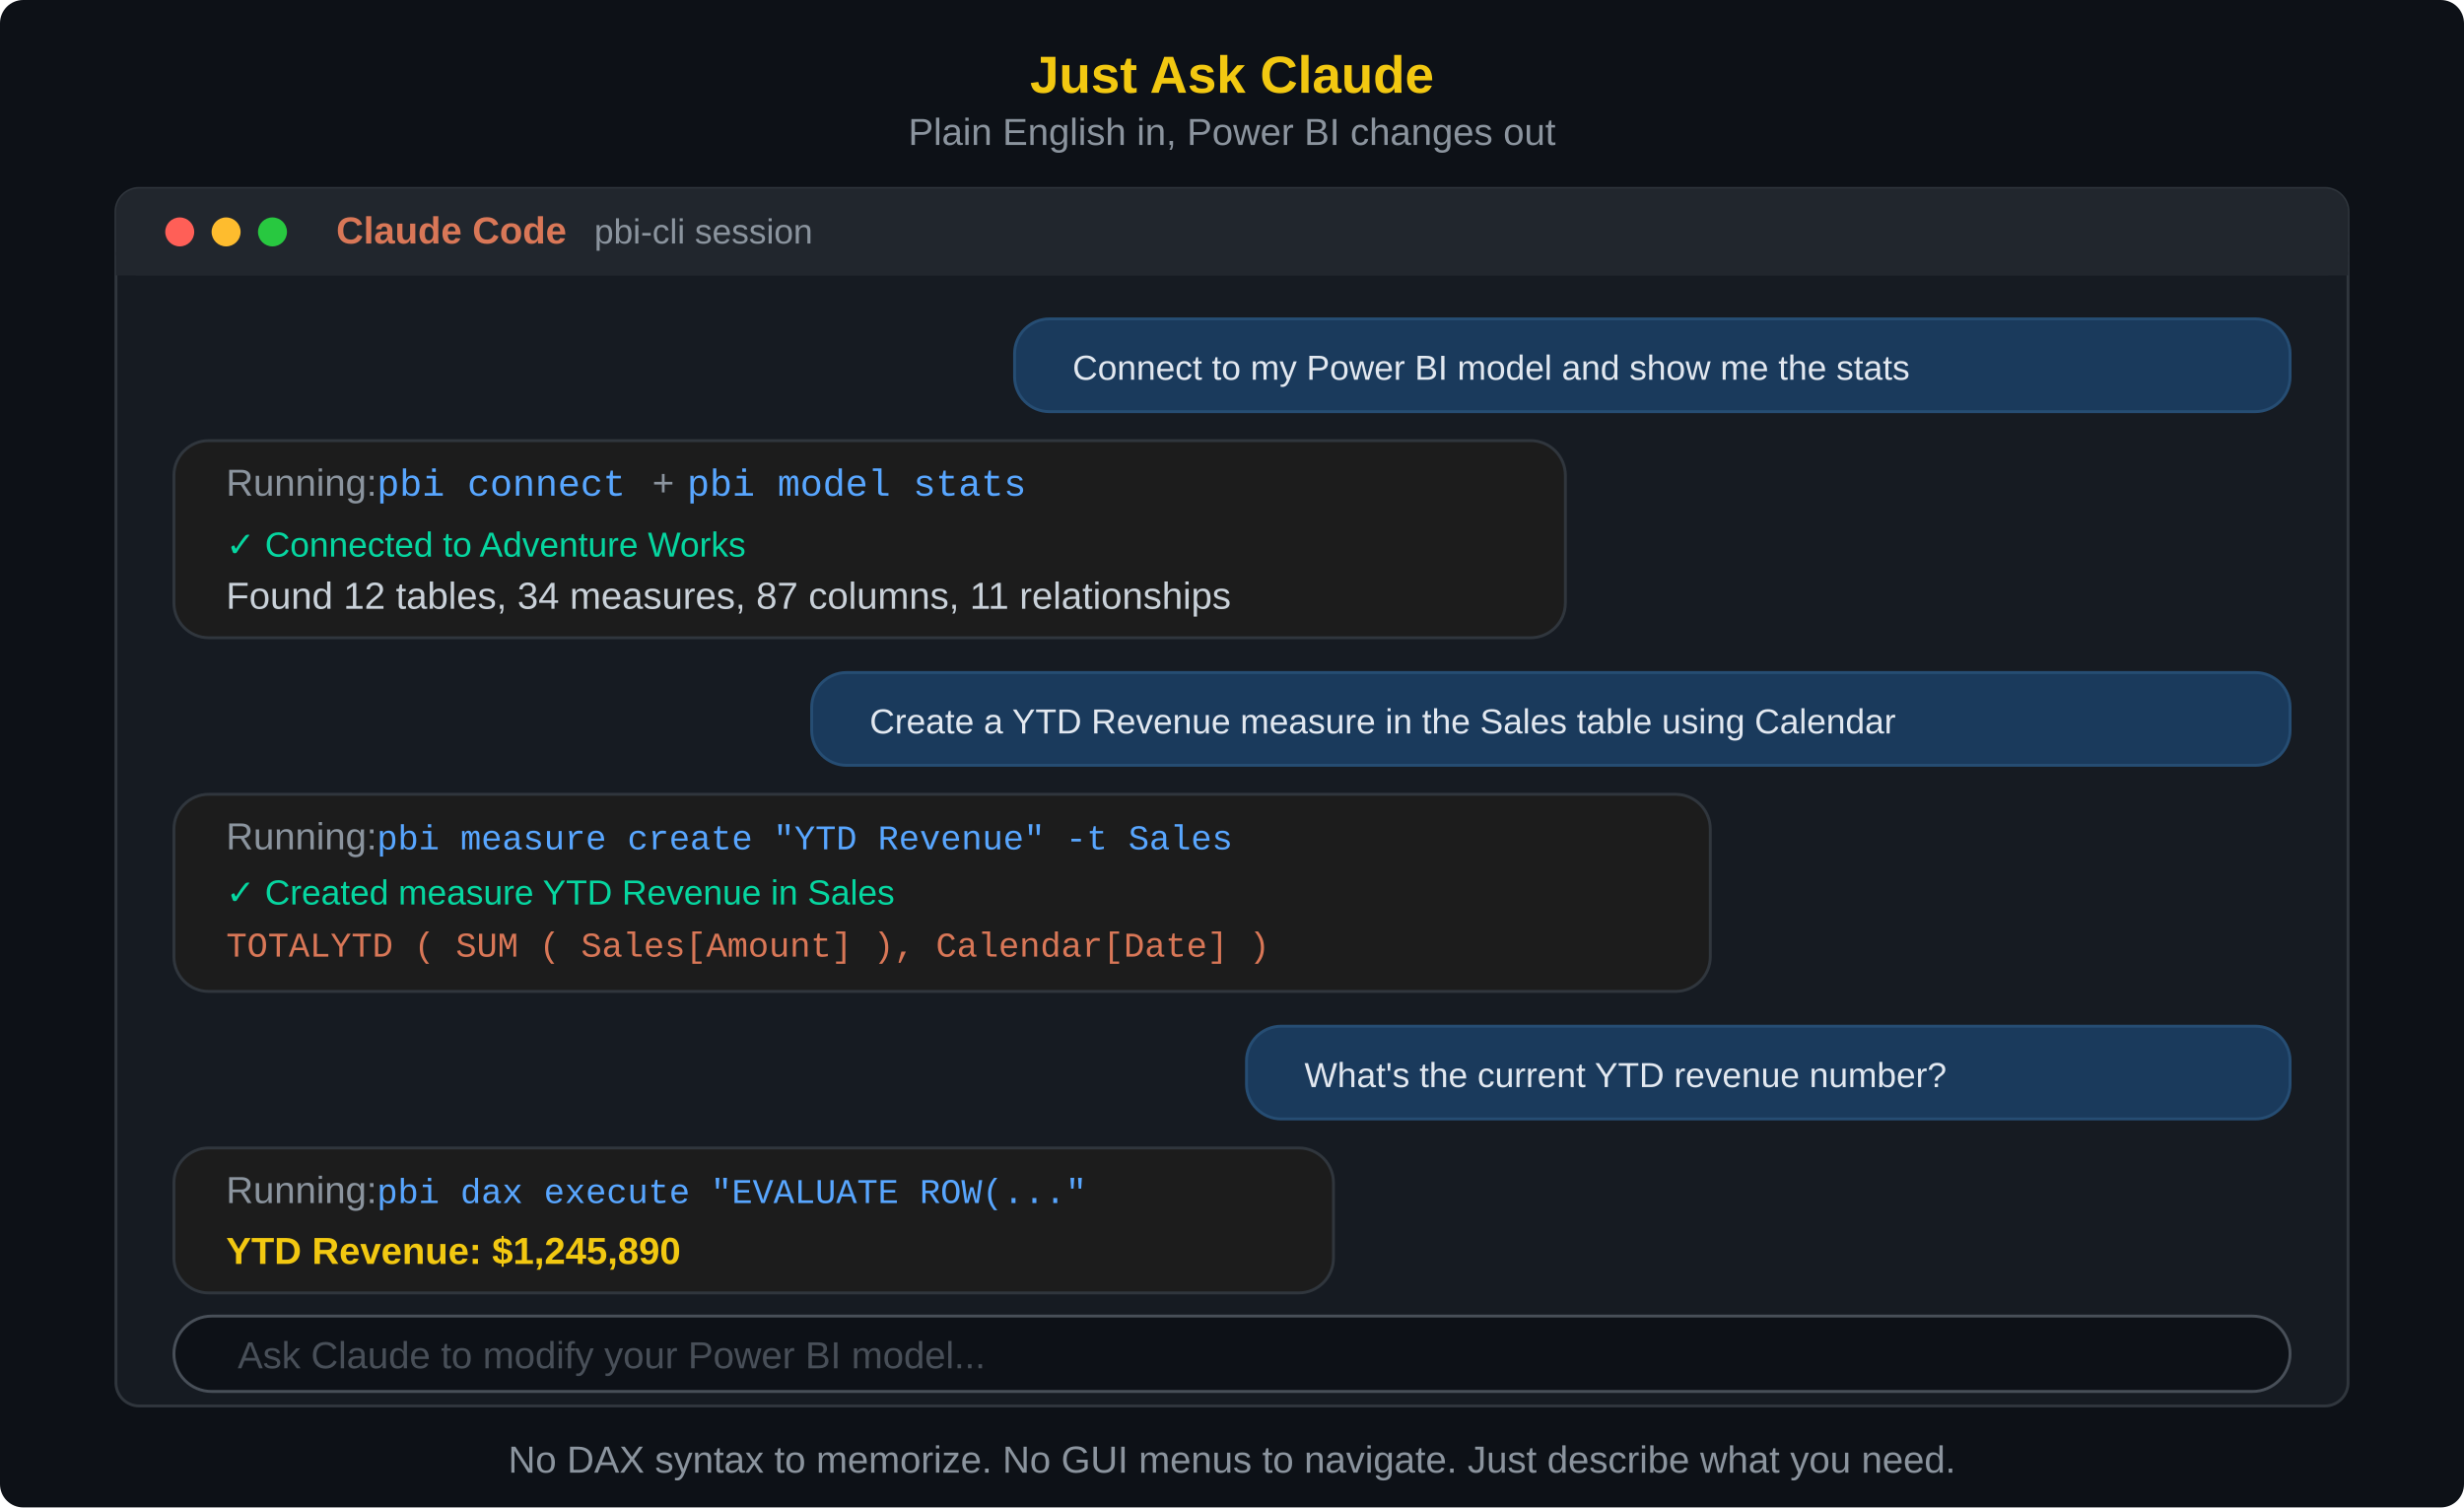
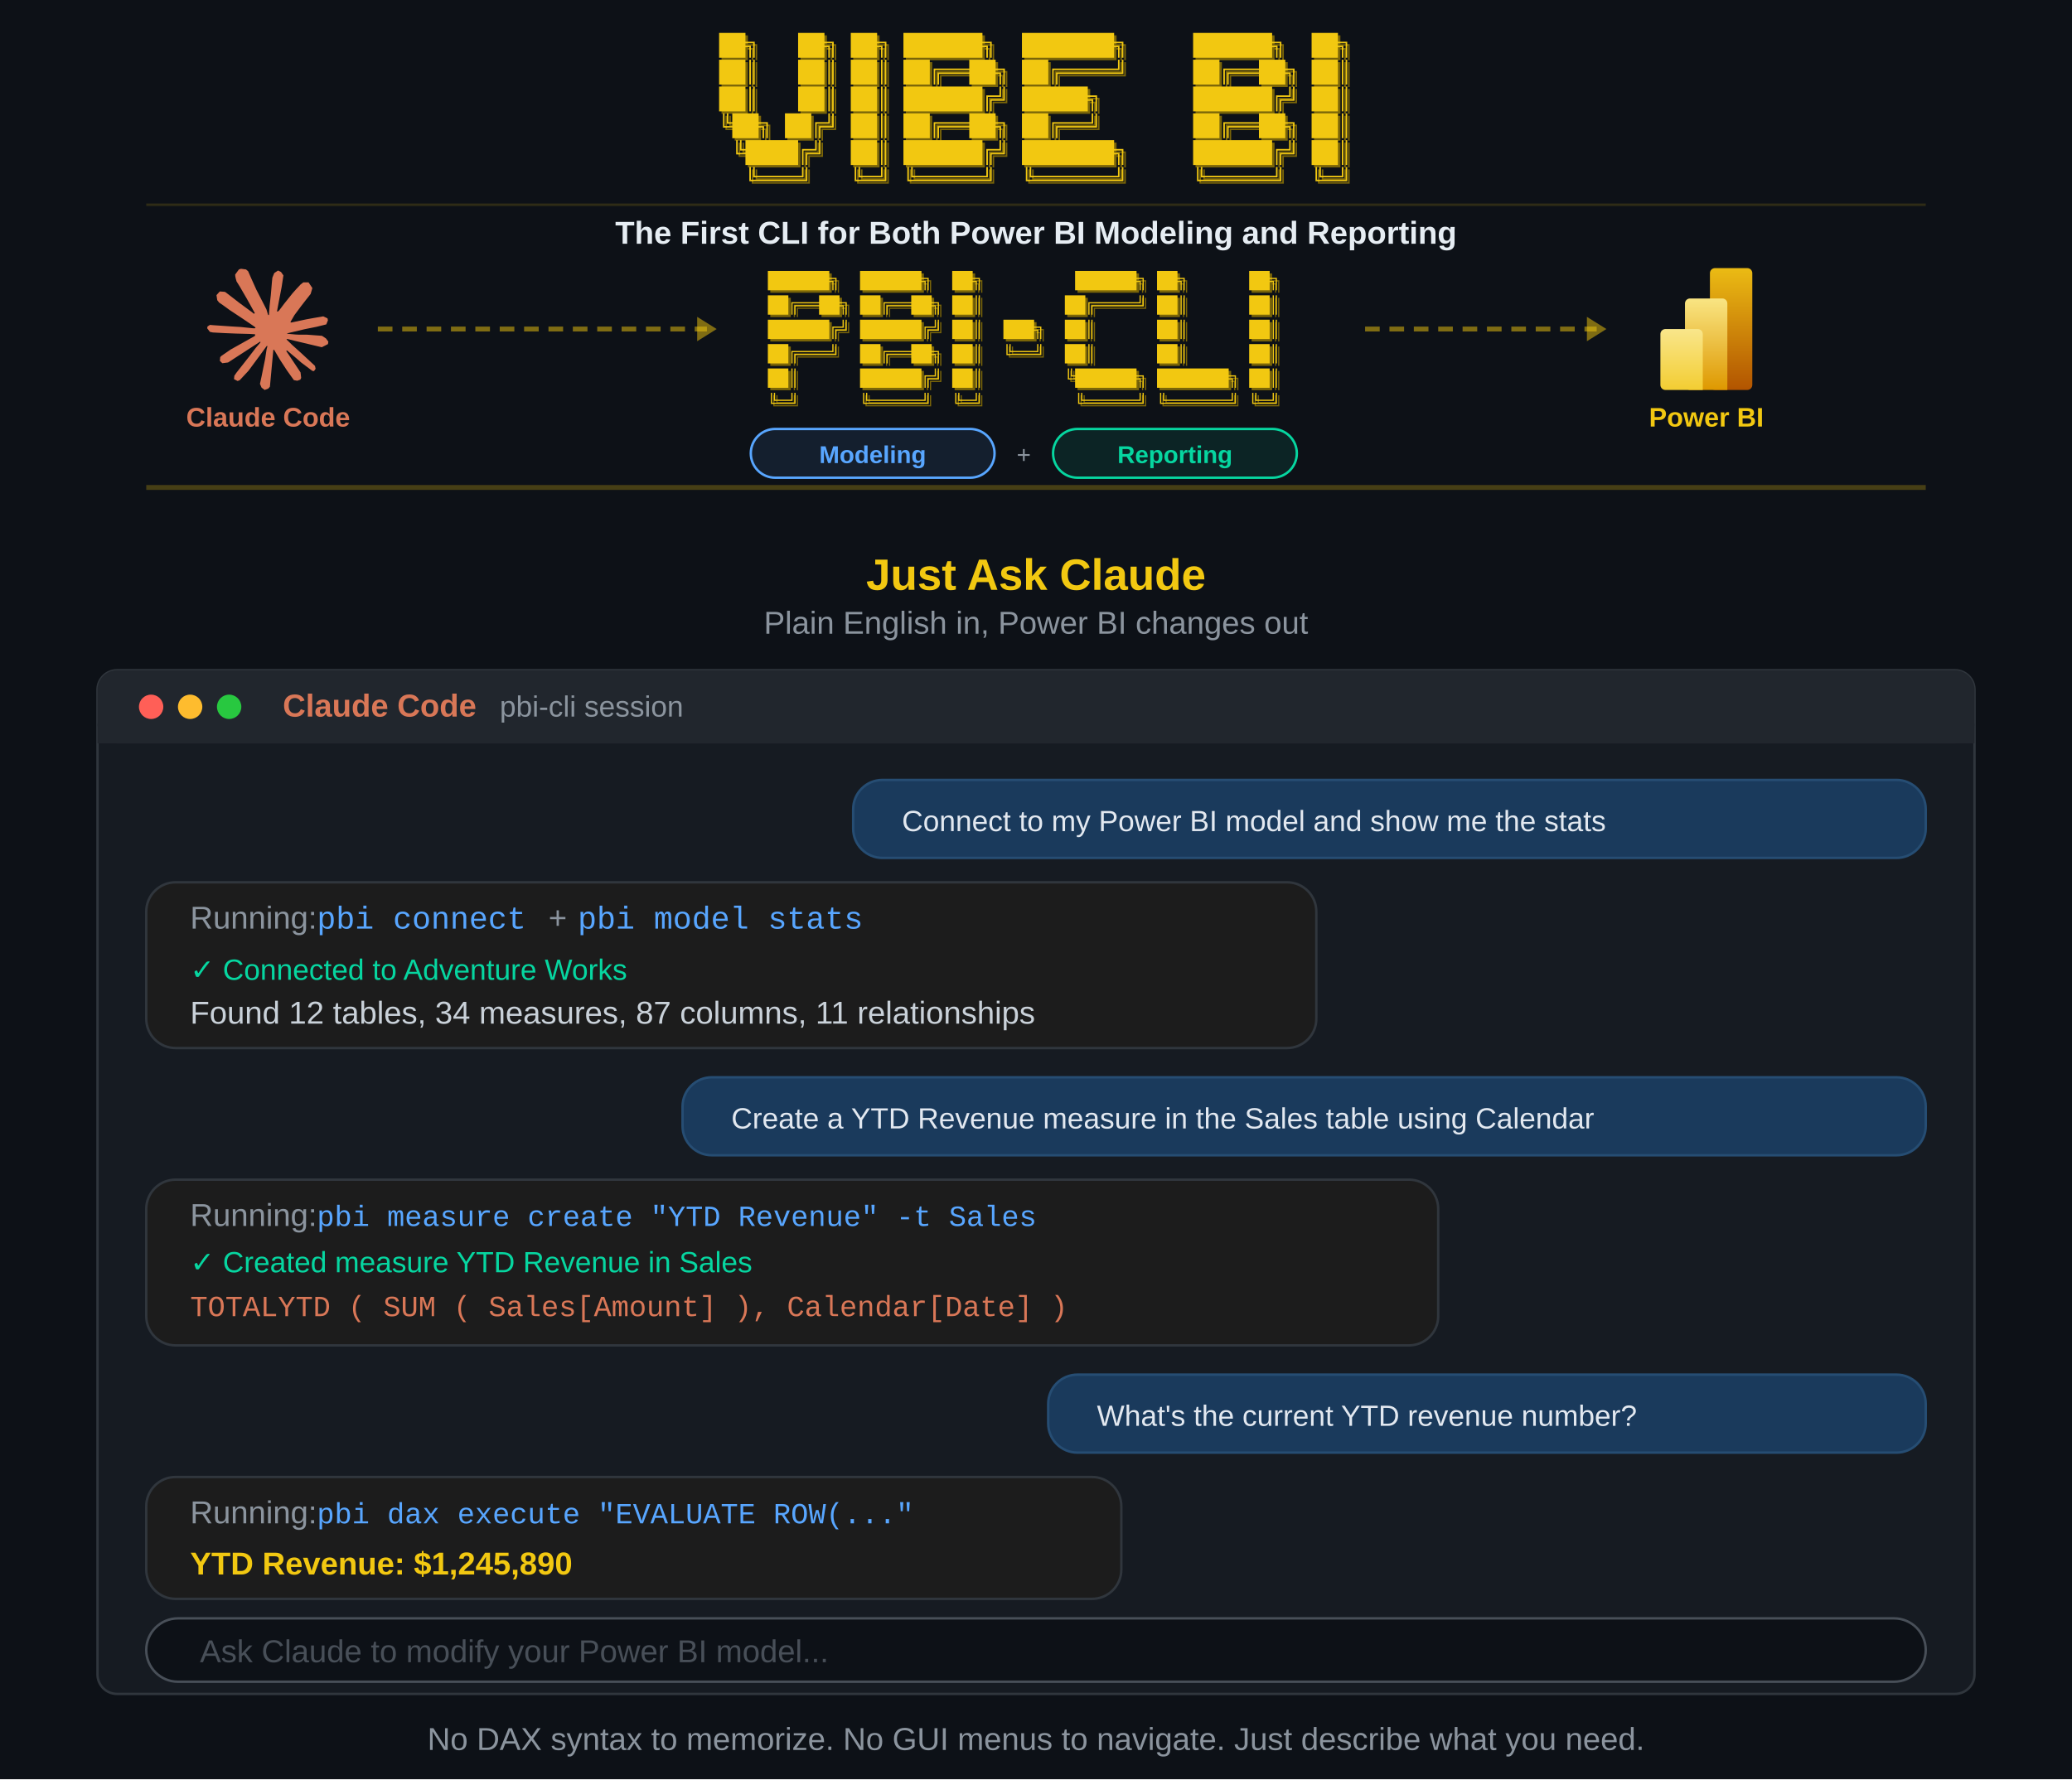
- <svg xmlns="http://www.w3.org/2000/svg" width="850" height="520" viewBox="0 0 850 520">
-   <rect width="100%" height="100%" fill="#0d1117" rx="8" />
-   <text x="425" y="32" font-family="'Segoe UI', Arial, sans-serif" font-size="18" fill="#F2C811" text-anchor="middle" font-weight="bold">Just Ask Claude</text>
-   <text x="425" y="50" font-family="'Segoe UI', Arial, sans-serif" font-size="13" fill="#8b949e" text-anchor="middle">Plain English in, Power BI changes out</text>
-   <rect x="40" y="65" width="770" height="420" rx="8" fill="#161b22" stroke="#30363d" stroke-width="1" />
-   <rect x="40" y="65" width="770" height="30" rx="8" fill="#21262d" />
-   <rect x="40" y="87" width="770" height="8" fill="#21262d" />
-   <circle cx="62" cy="80" r="5" fill="#ff5f57" />
-   <circle cx="78" cy="80" r="5" fill="#febc2e" />
-   <circle cx="94" cy="80" r="5" fill="#28c840" />
-   <text x="116" y="84" font-family="'Segoe UI', Arial, sans-serif" font-size="13" fill="#d97757" font-weight="bold">Claude Code</text>
-   <text x="205" y="84" font-family="'Segoe UI', Arial, sans-serif" font-size="12" fill="#8b949e">pbi-cli session</text>
-   <rect x="350" y="110" width="440" height="32" rx="12" fill="#1a3a5c" stroke="#264d73" stroke-width="1" />
-   <text x="370" y="131" font-family="'Segoe UI', Arial, sans-serif" font-size="12" fill="#e2e8f0">Connect to my Power BI model and show me the stats</text>
-   <rect x="60" y="152" width="480" height="68" rx="12" fill="#1c1c1c" stroke="#30363d" stroke-width="1" />
-   <text x="78" y="171" font-family="'Segoe UI', Arial, sans-serif" font-size="13" fill="#8b949e">Running:</text>
-   <text x="130" y="171" font-family="'Courier New', Courier, monospace" font-size="13" fill="#58a6ff">pbi connect</text>
-   <text x="225" y="171" font-family="'Segoe UI', Arial, sans-serif" font-size="13" fill="#8b949e">+</text>
-   <text x="237" y="171" font-family="'Courier New', Courier, monospace" font-size="13" fill="#58a6ff">pbi model stats</text>
-   <text x="78" y="192" font-family="'Segoe UI', Arial, sans-serif" font-size="12" fill="#06d6a0">✓ Connected to Adventure Works</text>
-   <text x="78" y="210" font-family="'Segoe UI', Arial, sans-serif" font-size="13" fill="#c9d1d9">Found 12 tables, 34 measures, 87 columns, 11 relationships</text>
-   <rect x="280" y="232" width="510" height="32" rx="12" fill="#1a3a5c" stroke="#264d73" stroke-width="1" />
-   <text x="300" y="253" font-family="'Segoe UI', Arial, sans-serif" font-size="12" fill="#e2e8f0">Create a YTD Revenue measure in the Sales table using Calendar</text>
-   <rect x="60" y="274" width="530" height="68" rx="12" fill="#1c1c1c" stroke="#30363d" stroke-width="1" />
-   <text x="78" y="293" font-family="'Segoe UI', Arial, sans-serif" font-size="13" fill="#8b949e">Running:</text>
-   <text x="130" y="293" font-family="'Courier New', Courier, monospace" font-size="12" fill="#58a6ff">pbi measure create "YTD Revenue" -t Sales</text>
-   <text x="78" y="312" font-family="'Segoe UI', Arial, sans-serif" font-size="12" fill="#06d6a0">✓ Created measure YTD Revenue in Sales</text>
-   <text x="78" y="330" font-family="'Courier New', Courier, monospace" font-size="12" fill="#d97757">TOTALYTD ( SUM ( Sales[Amount] ), Calendar[Date] )</text>
-   <rect x="430" y="354" width="360" height="32" rx="12" fill="#1a3a5c" stroke="#264d73" stroke-width="1" />
-   <text x="450" y="375" font-family="'Segoe UI', Arial, sans-serif" font-size="12" fill="#e2e8f0">What's the current YTD revenue number?</text>
-   <rect x="60" y="396" width="400" height="50" rx="12" fill="#1c1c1c" stroke="#30363d" stroke-width="1" />
-   <text x="78" y="415" font-family="'Segoe UI', Arial, sans-serif" font-size="13" fill="#8b949e">Running:</text>
-   <text x="130" y="415" font-family="'Courier New', Courier, monospace" font-size="12" fill="#58a6ff">pbi dax execute "EVALUATE ROW(..."</text>
-   <text x="78" y="436" font-family="'Segoe UI', Arial, sans-serif" font-size="13" fill="#F2C811" font-weight="bold">YTD Revenue: $1,245,890</text>
-   <rect x="60" y="454" width="730" height="26" rx="13" fill="#0d1117" stroke="#484f58" stroke-width="1" />
-   <text x="82" y="472" font-family="'Segoe UI', Arial, sans-serif" font-size="13" fill="#484f58">Ask Claude to modify your Power BI model...</text>
-   <text x="425" y="508" font-family="'Segoe UI', Arial, sans-serif" font-size="13" fill="#8b949e" text-anchor="middle">No DAX syntax to memorize. No GUI menus to navigate. Just describe what you need.</text>
+ <svg xmlns="http://www.w3.org/2000/svg" width="850" height="730" viewBox="0 0 850 730">
+   <defs>
+     <linearGradient id="hdr-bar1" x1="50%" y1="0%" x2="50%" y2="100%">
+       <stop offset="0%" stop-color="#EBBB14" />
+       <stop offset="100%" stop-color="#B25400" />
+     </linearGradient>
+     <linearGradient id="hdr-bar2" x1="50%" y1="0%" x2="50%" y2="100%">
+       <stop offset="0%" stop-color="#F9E583" />
+       <stop offset="100%" stop-color="#DE9800" />
+     </linearGradient>
+     <linearGradient id="hdr-bar3" x1="50%" y1="0%" x2="50%" y2="100%">
+       <stop offset="0%" stop-color="#F9E68B" />
+       <stop offset="100%" stop-color="#F3CD32" />
+     </linearGradient>
+     <linearGradient id="pbi-lg1" x1="50%" y1="0%" x2="50%" y2="100%">
+       <stop offset="0%" stop-color="#EBBB14" />
+       <stop offset="100%" stop-color="#B25400" />
+     </linearGradient>
+     <linearGradient id="pbi-lg2" x1="50%" y1="0%" x2="50%" y2="100%">
+       <stop offset="0%" stop-color="#F9E583" />
+       <stop offset="100%" stop-color="#DE9800" />
+     </linearGradient>
+     <linearGradient id="pbi-lg5" x1="50%" y1="0%" x2="50%" y2="100%">
+       <stop offset="0%" stop-color="#F9E68B" />
+       <stop offset="100%" stop-color="#F3CD32" />
+     </linearGradient>
+   </defs>
+   <rect width="100%" height="100%" fill="#0d1117" />
+   <text font-family="'Courier New', Courier, monospace" font-size="9" fill="#7A6508" xml:space="preserve">
+     <tspan x="296" y="22">██╗   ██╗ ██╗ ██████╗  ███████╗     ██████╗  ██╗</tspan>
+     <tspan x="296" y="33">██║   ██║ ██║ ██╔══██╗ ██╔════╝     ██╔══██╗ ██║</tspan>
+     <tspan x="296" y="44">██║   ██║ ██║ ██████╔╝ █████╗       ██████╔╝ ██║</tspan>
+     <tspan x="296" y="55">╚██╗ ██╔╝ ██║ ██╔══██╗ ██╔══╝       ██╔══██╗ ██║</tspan>
+     <tspan x="296" y="66"> ╚████╔╝  ██║ ██████╔╝ ███████╗     ██████╔╝ ██║</tspan>
+     <tspan x="296" y="77">  ╚═══╝   ╚═╝ ╚═════╝  ╚══════╝     ╚═════╝  ╚═╝</tspan>
+   </text>
+   <text font-family="'Courier New', Courier, monospace" font-size="9" fill="#F2C811" xml:space="preserve">
+     <tspan x="295" y="21">██╗   ██╗ ██╗ ██████╗  ███████╗     ██████╗  ██╗</tspan>
+     <tspan x="295" y="32">██║   ██║ ██║ ██╔══██╗ ██╔════╝     ██╔══██╗ ██║</tspan>
+     <tspan x="295" y="43">██║   ██║ ██║ ██████╔╝ █████╗       ██████╔╝ ██║</tspan>
+     <tspan x="295" y="54">╚██╗ ██╔╝ ██║ ██╔══██╗ ██╔══╝       ██╔══██╗ ██║</tspan>
+     <tspan x="295" y="65"> ╚████╔╝  ██║ ██████╔╝ ███████╗     ██████╔╝ ██║</tspan>
+     <tspan x="295" y="76">  ╚═══╝   ╚═╝ ╚═════╝  ╚══════╝     ╚═════╝  ╚═╝</tspan>
+   </text>
+   <line x1="60" y1="84" x2="790" y2="84" stroke="#F2C811" stroke-opacity="0.15" stroke-width="1" />
+   <text x="425" y="100" font-family="'Segoe UI', Arial, sans-serif" font-size="13" fill="#e6edf3" text-anchor="middle" font-weight="600">The First CLI for Both Power BI Modeling and Reporting</text>
+   <svg x="85" y="110" width="50" height="50" viewBox="0 0 1200 1200">
+     <path fill="#d97757" d="M 233.96 800.215 L 468.644 668.537 L 472.591 657.101 L 468.644 650.738 L 457.208 650.738 L 417.987 648.322 L 283.893 644.698 L 167.597 639.866 L 54.926 633.826 L 26.577 627.785 L 3.3e-05 592.752 L 2.738 575.275 L 26.577 559.248 L 60.725 562.228 L 136.188 567.383 L 249.423 575.195 L 331.57 580.027 L 453.262 592.671 L 472.591 592.671 L 475.329 584.859 L 468.725 580.027 L 463.571 575.195 L 346.389 495.785 L 219.544 411.866 L 153.101 363.544 L 117.181 339.06 L 99.06 316.107 L 91.248 266.014 L 123.866 230.094 L 167.678 233.074 L 178.873 236.054 L 223.248 270.201 L 318.04 343.57 L 441.826 434.738 L 459.946 449.799 L 467.195 444.644 L 468.081 441.02 L 459.946 427.409 L 392.617 305.718 L 320.779 181.933 L 288.805 130.631 L 280.349 99.866 C 277.369 87.221 275.195 76.591 275.195 63.624 L 312.322 13.208 L 332.859 6.604 L 382.389 13.208 L 403.248 31.329 L 434.014 101.718 L 483.866 212.537 L 561.181 363.221 L 583.812 407.919 L 595.893 449.315 L 600.403 461.96 L 608.215 461.96 L 608.215 454.712 L 614.577 369.826 L 626.336 265.611 L 637.772 131.517 L 641.718 93.745 L 660.403 48.483 L 697.53 24 L 726.524 37.852 L 750.363 72 L 747.06 94.067 L 732.886 186.201 L 705.101 330.524 L 686.98 427.168 L 697.53 427.168 L 709.611 415.087 L 758.497 350.175 L 840.644 247.49 L 876.886 206.738 L 919.168 161.718 L 946.309 140.295 L 997.611 140.295 L 1035.383 196.43 L 1018.47 254.416 L 965.638 321.423 L 921.826 378.202 L 859.007 462.765 L 819.785 530.416 L 823.409 535.812 L 832.752 534.926 L 974.658 504.725 L 1051.329 490.873 L 1142.819 475.168 L 1184.215 494.497 L 1188.725 514.148 L 1172.456 554.336 L 1074.604 578.497 L 959.839 601.45 L 788.94 641.879 L 786.846 643.409 L 789.262 646.389 L 866.255 653.638 L 899.195 655.409 L 979.812 655.409 L 1129.933 666.604 L 1169.154 692.537 L 1192.671 724.269 L 1188.725 748.43 L 1128.322 779.195 L 1046.819 759.866 L 856.591 714.604 L 791.356 698.336 L 782.336 698.336 L 782.336 703.732 L 836.698 756.886 L 936.322 846.846 L 1061.074 962.819 L 1067.436 991.49 L 1051.409 1014.121 L 1034.497 1011.705 L 924.886 929.235 L 882.604 892.108 L 786.846 811.49 L 780.483 811.49 L 780.483 819.946 L 802.55 852.242 L 919.087 1027.409 L 925.128 1081.128 L 916.671 1098.604 L 886.47 1109.154 L 853.289 1103.114 L 785.074 1007.356 L 714.685 899.517 L 657.906 802.872 L 650.98 806.819 L 617.477 1167.705 L 601.772 1186.148 L 565.53 1200 L 535.329 1177.047 L 519.302 1139.92 L 535.329 1066.551 L 554.658 970.792 L 570.362 894.685 L 584.537 800.134 L 592.993 768.725 L 592.43 766.631 L 585.503 767.517 L 514.228 865.369 L 405.826 1011.866 L 320.054 1103.678 L 299.517 1111.812 L 263.92 1093.369 L 267.221 1060.43 L 287.114 1031.114 L 405.826 880.107 L 477.423 786.524 L 523.651 732.483 L 523.329 724.671 L 520.591 724.671 L 205.289 929.396 L 149.154 936.644 L 124.993 914.014 L 127.973 876.886 L 139.409 864.805 L 234.201 799.57 L 233.879 799.893 Z" />
+   </svg>
+   <text x="110" y="175" font-family="'Segoe UI', Arial, sans-serif" font-size="11" fill="#d97757" text-anchor="middle" font-weight="600">Claude Code</text>
+   <line x1="155" y1="135" x2="290" y2="135" stroke="#F2C811" stroke-width="2" stroke-dasharray="6,4" stroke-opacity="0.5" />
+   <polygon points="294,135 286,130 286,140" fill="#F2C811" fill-opacity="0.5" />
+   <text font-family="'Courier New', Courier, monospace" font-size="7" fill="#7A6508" xml:space="preserve">
+     <tspan x="316" y="118">██████╗  ██████╗  ██╗         ██████╗ ██╗      ██╗</tspan>
+     <tspan x="316" y="128">██╔══██╗ ██╔══██╗ ██║        ██╔════╝ ██║      ██║</tspan>
+     <tspan x="316" y="138">██████╔╝ ██████╔╝ ██║  ███╗  ██║      ██║      ██║</tspan>
+     <tspan x="316" y="148">██╔═══╝  ██╔══██╗ ██║  ╚══╝  ██║      ██║      ██║</tspan>
+     <tspan x="316" y="158">██║      ██████╔╝ ██║        ╚██████╗ ███████╗ ██║</tspan>
+     <tspan x="316" y="168">╚═╝      ╚═════╝  ╚═╝         ╚═════╝ ╚══════╝ ╚═╝</tspan>
+   </text>
+   <text font-family="'Courier New', Courier, monospace" font-size="7" fill="#F2C811" xml:space="preserve">
+     <tspan x="315" y="117">██████╗  ██████╗  ██╗         ██████╗ ██╗      ██╗</tspan>
+     <tspan x="315" y="127">██╔══██╗ ██╔══██╗ ██║        ██╔════╝ ██║      ██║</tspan>
+     <tspan x="315" y="137">██████╔╝ ██████╔╝ ██║  ███╗  ██║      ██║      ██║</tspan>
+     <tspan x="315" y="147">██╔═══╝  ██╔══██╗ ██║  ╚══╝  ██║      ██║      ██║</tspan>
+     <tspan x="315" y="157">██║      ██████╔╝ ██║        ╚██████╗ ███████╗ ██║</tspan>
+     <tspan x="315" y="167">╚═╝      ╚═════╝  ╚═╝         ╚═════╝ ╚══════╝ ╚═╝</tspan>
+   </text>
+   <line x1="560" y1="135" x2="655" y2="135" stroke="#F2C811" stroke-width="2" stroke-dasharray="6,4" stroke-opacity="0.5" />
+   <polygon points="659,135 651,130 651,140" fill="#F2C811" fill-opacity="0.5" />
+   <svg x="675" y="110" width="50" height="50" viewBox="0 0 630 630">
+     <g transform="translate(77.5, 0)">
+       <rect fill="url(#pbi-lg1)" x="256" y="0" width="219" height="630" rx="26" />
+       <path fill="url(#pbi-lg2)" d="M346,604 L346,630 L320,630 L153,630 C138.64,630 127,618.36 127,604 L127,183 C127,168.64 138.64,157 153,157 L320,157 C334.36,157 346,168.64 346,183 L346,604 Z" />
+       <path fill="url(#pbi-lg5)" d="M219,604 L219,630 L193,630 L26,630 C11.64,630 0,618.36 0,604 L0,341 C0,326.64 11.64,315 26,315 L193,315 C207.36,315 219,326.64 219,341 L219,604 Z" />
+     </g>
+   </svg>
+   <text x="700" y="175" font-family="'Segoe UI', Arial, sans-serif" font-size="11" fill="#F2C811" text-anchor="middle" font-weight="600">Power BI</text>
+   <rect x="308" y="176" width="100" height="20" rx="10" fill="#58a6ff" fill-opacity="0.1" stroke="#58a6ff" stroke-width="1" />
+   <text x="358" y="190" font-family="'Segoe UI', Arial, sans-serif" font-size="10" fill="#58a6ff" text-anchor="middle" font-weight="600">Modeling</text>
+   <text x="420" y="190" font-family="'Segoe UI', Arial, sans-serif" font-size="10" fill="#8b949e" text-anchor="middle">+</text>
+   <rect x="432" y="176" width="100" height="20" rx="10" fill="#06d6a0" fill-opacity="0.1" stroke="#06d6a0" stroke-width="1" />
+   <text x="482" y="190" font-family="'Segoe UI', Arial, sans-serif" font-size="10" fill="#06d6a0" text-anchor="middle" font-weight="600">Reporting</text>
+   <line x1="60" y1="200" x2="790" y2="200" stroke="#F2C811" stroke-opacity="0.25" stroke-width="2" />
+   <g transform="translate(0, 210)">
+     <text x="425" y="32" font-family="'Segoe UI', Arial, sans-serif" font-size="18" fill="#F2C811" text-anchor="middle" font-weight="bold">Just Ask Claude</text>
+     <text x="425" y="50" font-family="'Segoe UI', Arial, sans-serif" font-size="13" fill="#8b949e" text-anchor="middle">Plain English in, Power BI changes out</text>
+     <rect x="40" y="65" width="770" height="420" rx="8" fill="#161b22" stroke="#30363d" stroke-width="1" />
+     <rect x="40" y="65" width="770" height="30" rx="8" fill="#21262d" />
+     <rect x="40" y="87" width="770" height="8" fill="#21262d" />
+     <circle cx="62" cy="80" r="5" fill="#ff5f57" />
+     <circle cx="78" cy="80" r="5" fill="#febc2e" />
+     <circle cx="94" cy="80" r="5" fill="#28c840" />
+     <text x="116" y="84" font-family="'Segoe UI', Arial, sans-serif" font-size="13" fill="#d97757" font-weight="bold">Claude Code</text>
+     <text x="205" y="84" font-family="'Segoe UI', Arial, sans-serif" font-size="12" fill="#8b949e">pbi-cli session</text>
+     <rect x="350" y="110" width="440" height="32" rx="12" fill="#1a3a5c" stroke="#264d73" stroke-width="1" />
+     <text x="370" y="131" font-family="'Segoe UI', Arial, sans-serif" font-size="12" fill="#e2e8f0">Connect to my Power BI model and show me the stats</text>
+     <rect x="60" y="152" width="480" height="68" rx="12" fill="#1c1c1c" stroke="#30363d" stroke-width="1" />
+     <text x="78" y="171" font-family="'Segoe UI', Arial, sans-serif" font-size="13" fill="#8b949e">Running:</text>
+     <text x="130" y="171" font-family="'Courier New', Courier, monospace" font-size="13" fill="#58a6ff">pbi connect</text>
+     <text x="225" y="171" font-family="'Segoe UI', Arial, sans-serif" font-size="13" fill="#8b949e">+</text>
+     <text x="237" y="171" font-family="'Courier New', Courier, monospace" font-size="13" fill="#58a6ff">pbi model stats</text>
+     <text x="78" y="192" font-family="'Segoe UI', Arial, sans-serif" font-size="12" fill="#06d6a0">✓ Connected to Adventure Works</text>
+     <text x="78" y="210" font-family="'Segoe UI', Arial, sans-serif" font-size="13" fill="#c9d1d9">Found 12 tables, 34 measures, 87 columns, 11 relationships</text>
+     <rect x="280" y="232" width="510" height="32" rx="12" fill="#1a3a5c" stroke="#264d73" stroke-width="1" />
+     <text x="300" y="253" font-family="'Segoe UI', Arial, sans-serif" font-size="12" fill="#e2e8f0">Create a YTD Revenue measure in the Sales table using Calendar</text>
+     <rect x="60" y="274" width="530" height="68" rx="12" fill="#1c1c1c" stroke="#30363d" stroke-width="1" />
+     <text x="78" y="293" font-family="'Segoe UI', Arial, sans-serif" font-size="13" fill="#8b949e">Running:</text>
+     <text x="130" y="293" font-family="'Courier New', Courier, monospace" font-size="12" fill="#58a6ff">pbi measure create "YTD Revenue" -t Sales</text>
+     <text x="78" y="312" font-family="'Segoe UI', Arial, sans-serif" font-size="12" fill="#06d6a0">✓ Created measure YTD Revenue in Sales</text>
+     <text x="78" y="330" font-family="'Courier New', Courier, monospace" font-size="12" fill="#d97757">TOTALYTD ( SUM ( Sales[Amount] ), Calendar[Date] )</text>
+     <rect x="430" y="354" width="360" height="32" rx="12" fill="#1a3a5c" stroke="#264d73" stroke-width="1" />
+     <text x="450" y="375" font-family="'Segoe UI', Arial, sans-serif" font-size="12" fill="#e2e8f0">What's the current YTD revenue number?</text>
+     <rect x="60" y="396" width="400" height="50" rx="12" fill="#1c1c1c" stroke="#30363d" stroke-width="1" />
+     <text x="78" y="415" font-family="'Segoe UI', Arial, sans-serif" font-size="13" fill="#8b949e">Running:</text>
+     <text x="130" y="415" font-family="'Courier New', Courier, monospace" font-size="12" fill="#58a6ff">pbi dax execute "EVALUATE ROW(..."</text>
+     <text x="78" y="436" font-family="'Segoe UI', Arial, sans-serif" font-size="13" fill="#F2C811" font-weight="bold">YTD Revenue: $1,245,890</text>
+     <rect x="60" y="454" width="730" height="26" rx="13" fill="#0d1117" stroke="#484f58" stroke-width="1" />
+     <text x="82" y="472" font-family="'Segoe UI', Arial, sans-serif" font-size="13" fill="#484f58">Ask Claude to modify your Power BI model...</text>
+     <text x="425" y="508" font-family="'Segoe UI', Arial, sans-serif" font-size="13" fill="#8b949e" text-anchor="middle">No DAX syntax to memorize. No GUI menus to navigate. Just describe what you need.</text>
+   </g>
</svg>
